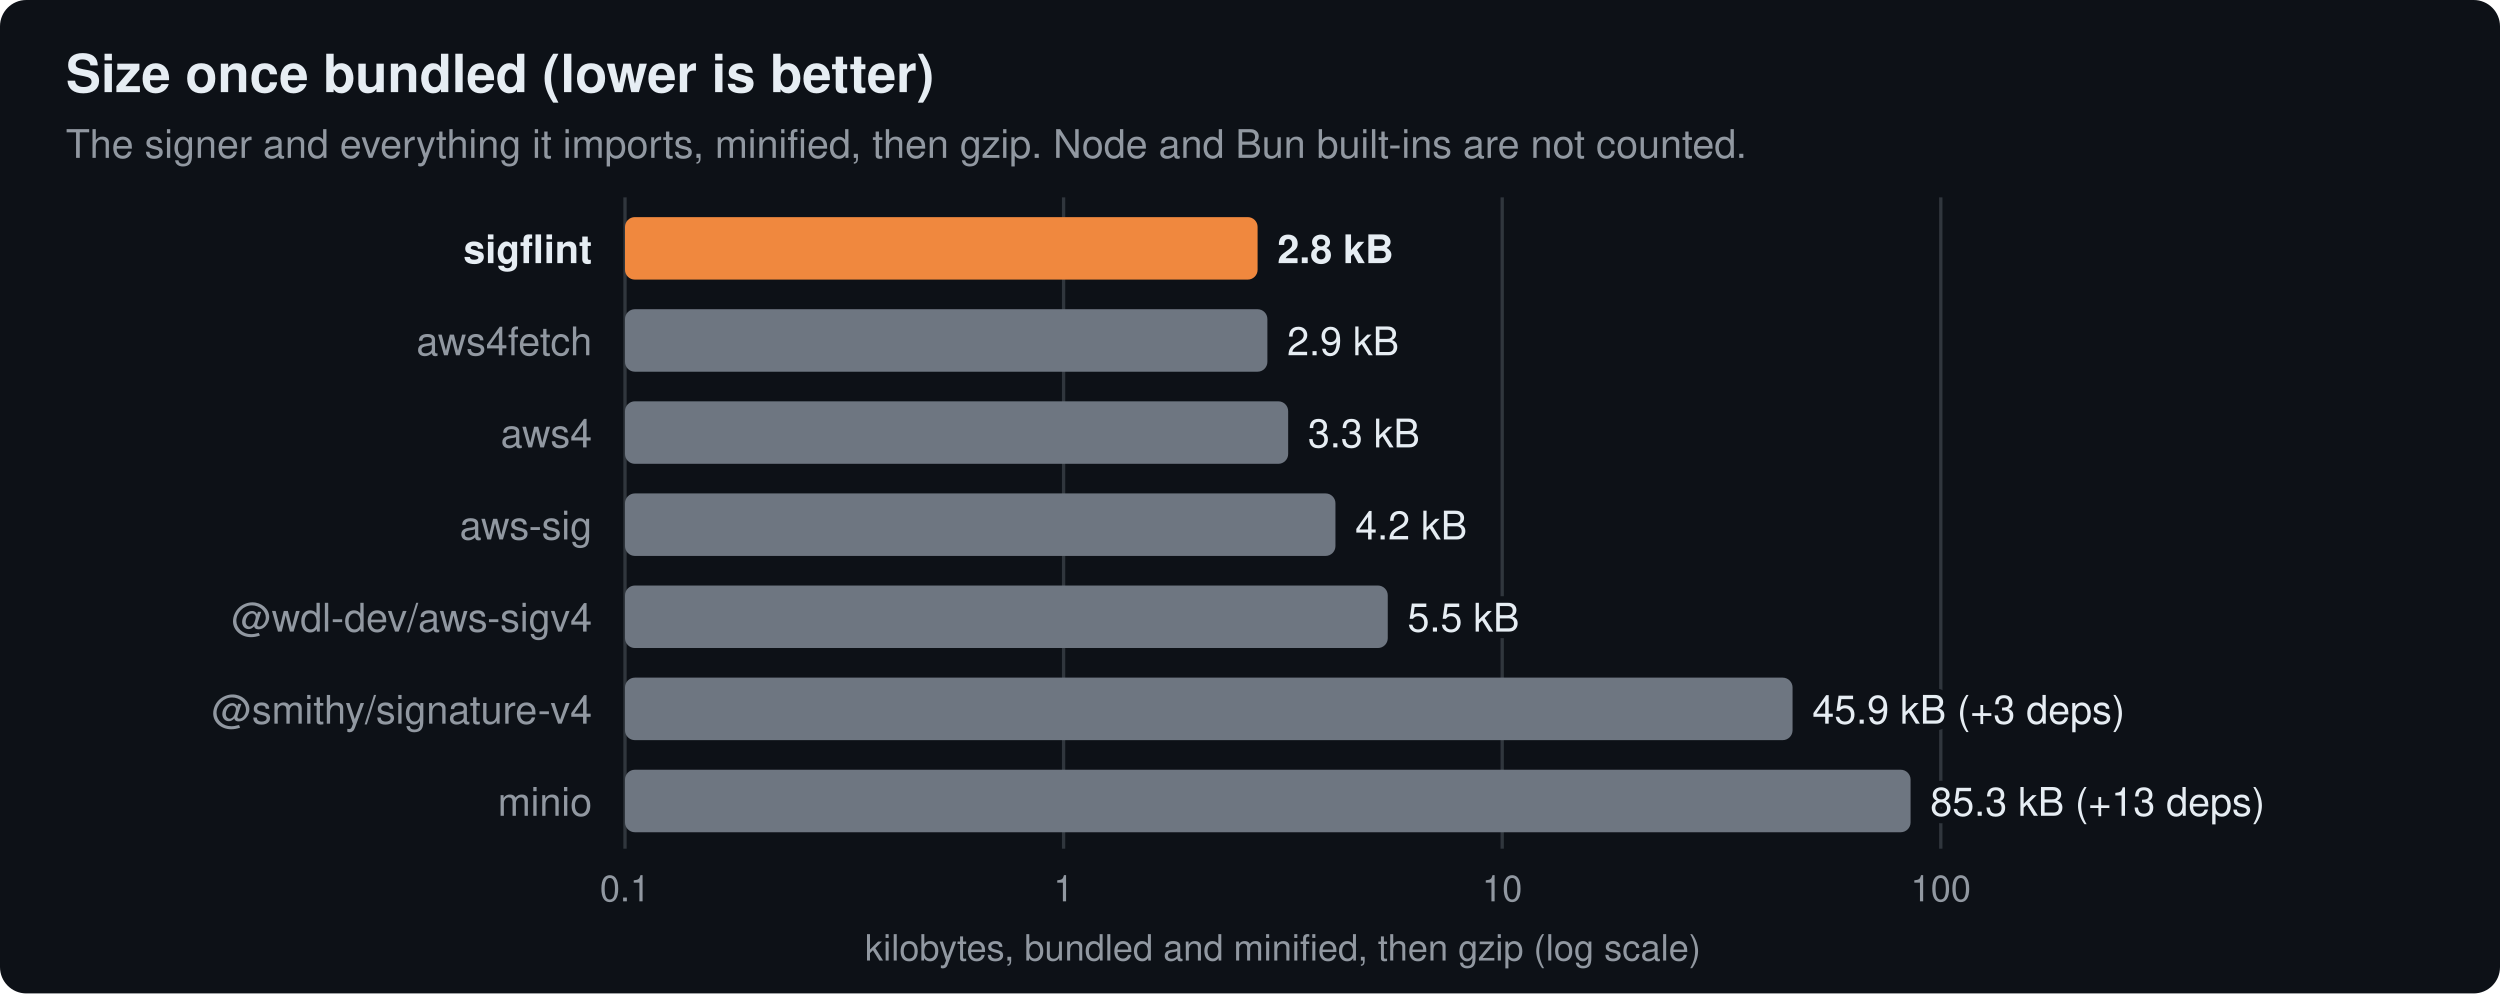
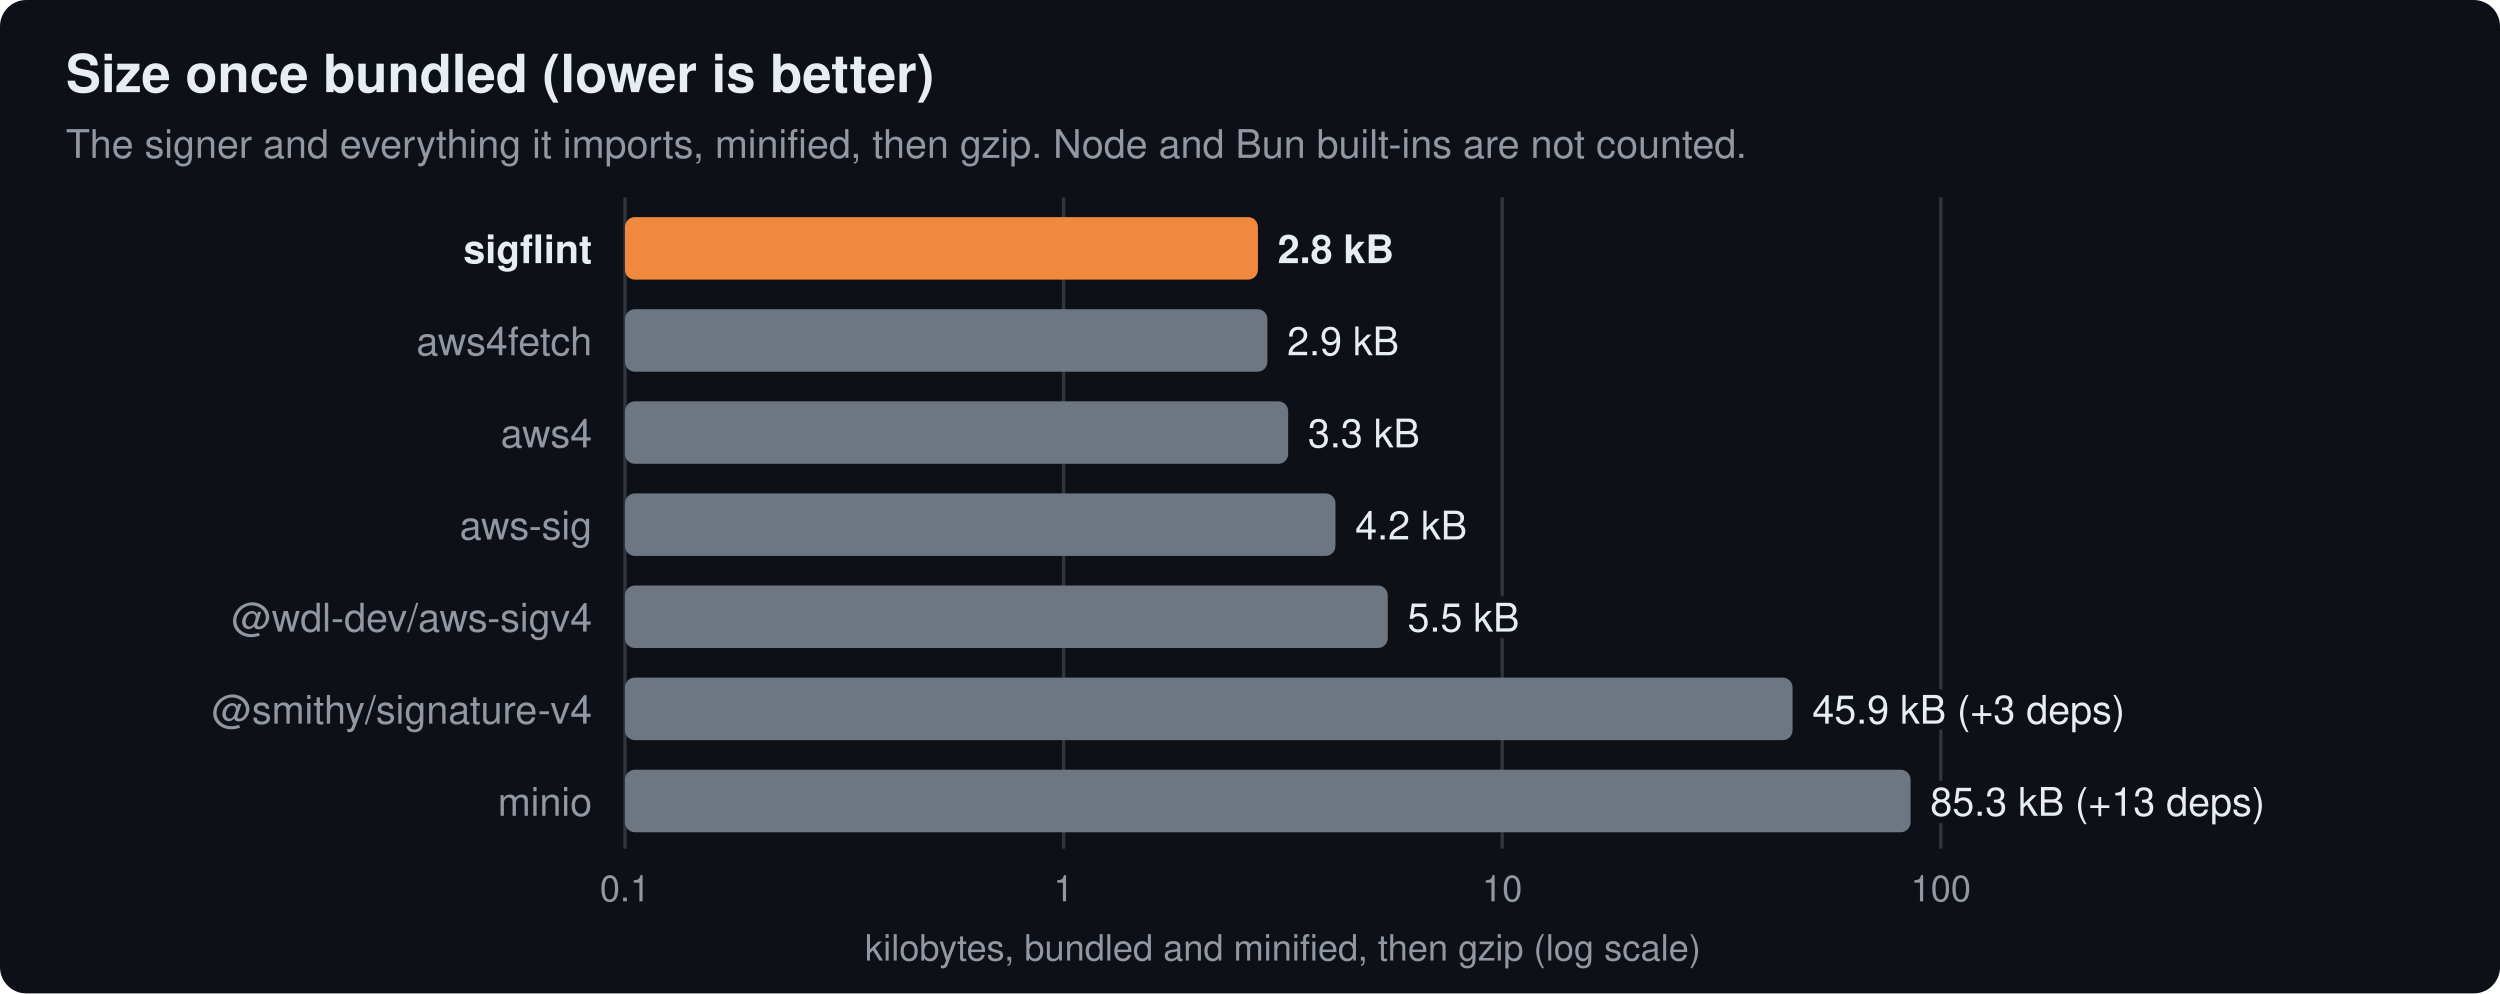
<svg xmlns="http://www.w3.org/2000/svg" width="760" height="302" viewBox="0 0 760 302" role="img" aria-labelledby="t d" font-family="-apple-system,BlinkMacSystemFont,'Segoe UI',Helvetica,Arial,sans-serif">
  <rect width="760" height="302" rx="8" fill="#0d1117" />
  <text x="20" y="28" font-size="16" fill="#e6edf3" text-anchor="start" font-weight="600">Size once bundled (lower is better)</text>
  <text x="20" y="48" font-size="12" fill="#9198a1" text-anchor="start" font-weight="400">The signer and everything it imports, minified, then gzip. Node and Bun built-ins are not counted.</text>
  <line x1="190" y1="60" x2="190" y2="258" stroke="#30363d" />
  <text x="190" y="274" font-size="11" fill="#9198a1" text-anchor="middle" font-weight="400">0.1</text>
  <line x1="323.333" y1="60" x2="323.333" y2="258" stroke="#30363d" />
  <text x="323.333" y="274" font-size="11" fill="#9198a1" text-anchor="middle" font-weight="400">1</text>
  <line x1="456.667" y1="60" x2="456.667" y2="258" stroke="#30363d" />
  <text x="456.667" y="274" font-size="11" fill="#9198a1" text-anchor="middle" font-weight="400">10</text>
  <line x1="590" y1="60" x2="590" y2="258" stroke="#30363d" />
  <text x="590" y="274" font-size="11" fill="#9198a1" text-anchor="middle" font-weight="400">100</text>
  <text x="180" y="80" font-size="12" fill="#e6edf3" text-anchor="end" font-weight="700">sigflint</text>
-   <rect x="190" y="66" width="192.31" height="19" rx="3" fill="#f0883e" />
-   <text x="388.31" y="80" font-size="12" fill="#e6edf3" text-anchor="start" font-weight="700" stroke="#0d1117" stroke-width="4" stroke-linejoin="round" paint-order="stroke">2.8 kB</text>
+   <rect x="190" y="66" width="192.414" height="19" rx="3" fill="#f0883e" />
+   <text x="388.414" y="80" font-size="12" fill="#e6edf3" text-anchor="start" font-weight="700" stroke="#0d1117" stroke-width="4" stroke-linejoin="round" paint-order="stroke">2.8 kB</text>
  <text x="180" y="108" font-size="12" fill="#9198a1" text-anchor="end" font-weight="400">aws4fetch</text>
  <rect x="190" y="94" width="195.285" height="19" rx="3" fill="#6e7681" />
  <text x="391.285" y="108" font-size="12" fill="#e6edf3" text-anchor="start" font-weight="400" stroke="#0d1117" stroke-width="4" stroke-linejoin="round" paint-order="stroke">2.9 kB</text>
  <text x="180" y="136" font-size="12" fill="#9198a1" text-anchor="end" font-weight="400">aws4</text>
  <rect x="190" y="122" width="201.602" height="19" rx="3" fill="#6e7681" />
  <text x="397.602" y="136" font-size="12" fill="#e6edf3" text-anchor="start" font-weight="400" stroke="#0d1117" stroke-width="4" stroke-linejoin="round" paint-order="stroke">3.3 kB</text>
  <text x="180" y="164" font-size="12" fill="#9198a1" text-anchor="end" font-weight="400">aws-sig</text>
  <rect x="190" y="150" width="215.976" height="19" rx="3" fill="#6e7681" />
  <text x="411.976" y="164" font-size="12" fill="#e6edf3" text-anchor="start" font-weight="400" stroke="#0d1117" stroke-width="4" stroke-linejoin="round" paint-order="stroke">4.2 kB</text>
  <text x="180" y="192" font-size="12" fill="#9198a1" text-anchor="end" font-weight="400">@wdl-dev/aws-sigv4</text>
  <rect x="190" y="178" width="231.88" height="19" rx="3" fill="#6e7681" />
  <text x="427.88" y="192" font-size="12" fill="#e6edf3" text-anchor="start" font-weight="400" stroke="#0d1117" stroke-width="4" stroke-linejoin="round" paint-order="stroke">5.5 kB</text>
  <text x="180" y="220" font-size="12" fill="#9198a1" text-anchor="end" font-weight="400">@smithy/signature-v4</text>
  <rect x="190" y="206" width="354.939" height="19" rx="3" fill="#6e7681" />
  <text x="550.939" y="220" font-size="12" fill="#e6edf3" text-anchor="start" font-weight="400" stroke="#0d1117" stroke-width="4" stroke-linejoin="round" paint-order="stroke">45.9 kB  (+3 deps)</text>
  <text x="180" y="248" font-size="12" fill="#9198a1" text-anchor="end" font-weight="400">minio</text>
  <rect x="190" y="234" width="390.813" height="19" rx="3" fill="#6e7681" />
  <text x="586.813" y="248" font-size="12" fill="#e6edf3" text-anchor="start" font-weight="400" stroke="#0d1117" stroke-width="4" stroke-linejoin="round" paint-order="stroke">85.3 kB  (+13 deps)</text>
  <text x="390" y="292" font-size="11" fill="#9198a1" text-anchor="middle" font-weight="400">kilobytes, bundled and minified, then gzip (log scale)</text>
</svg>
